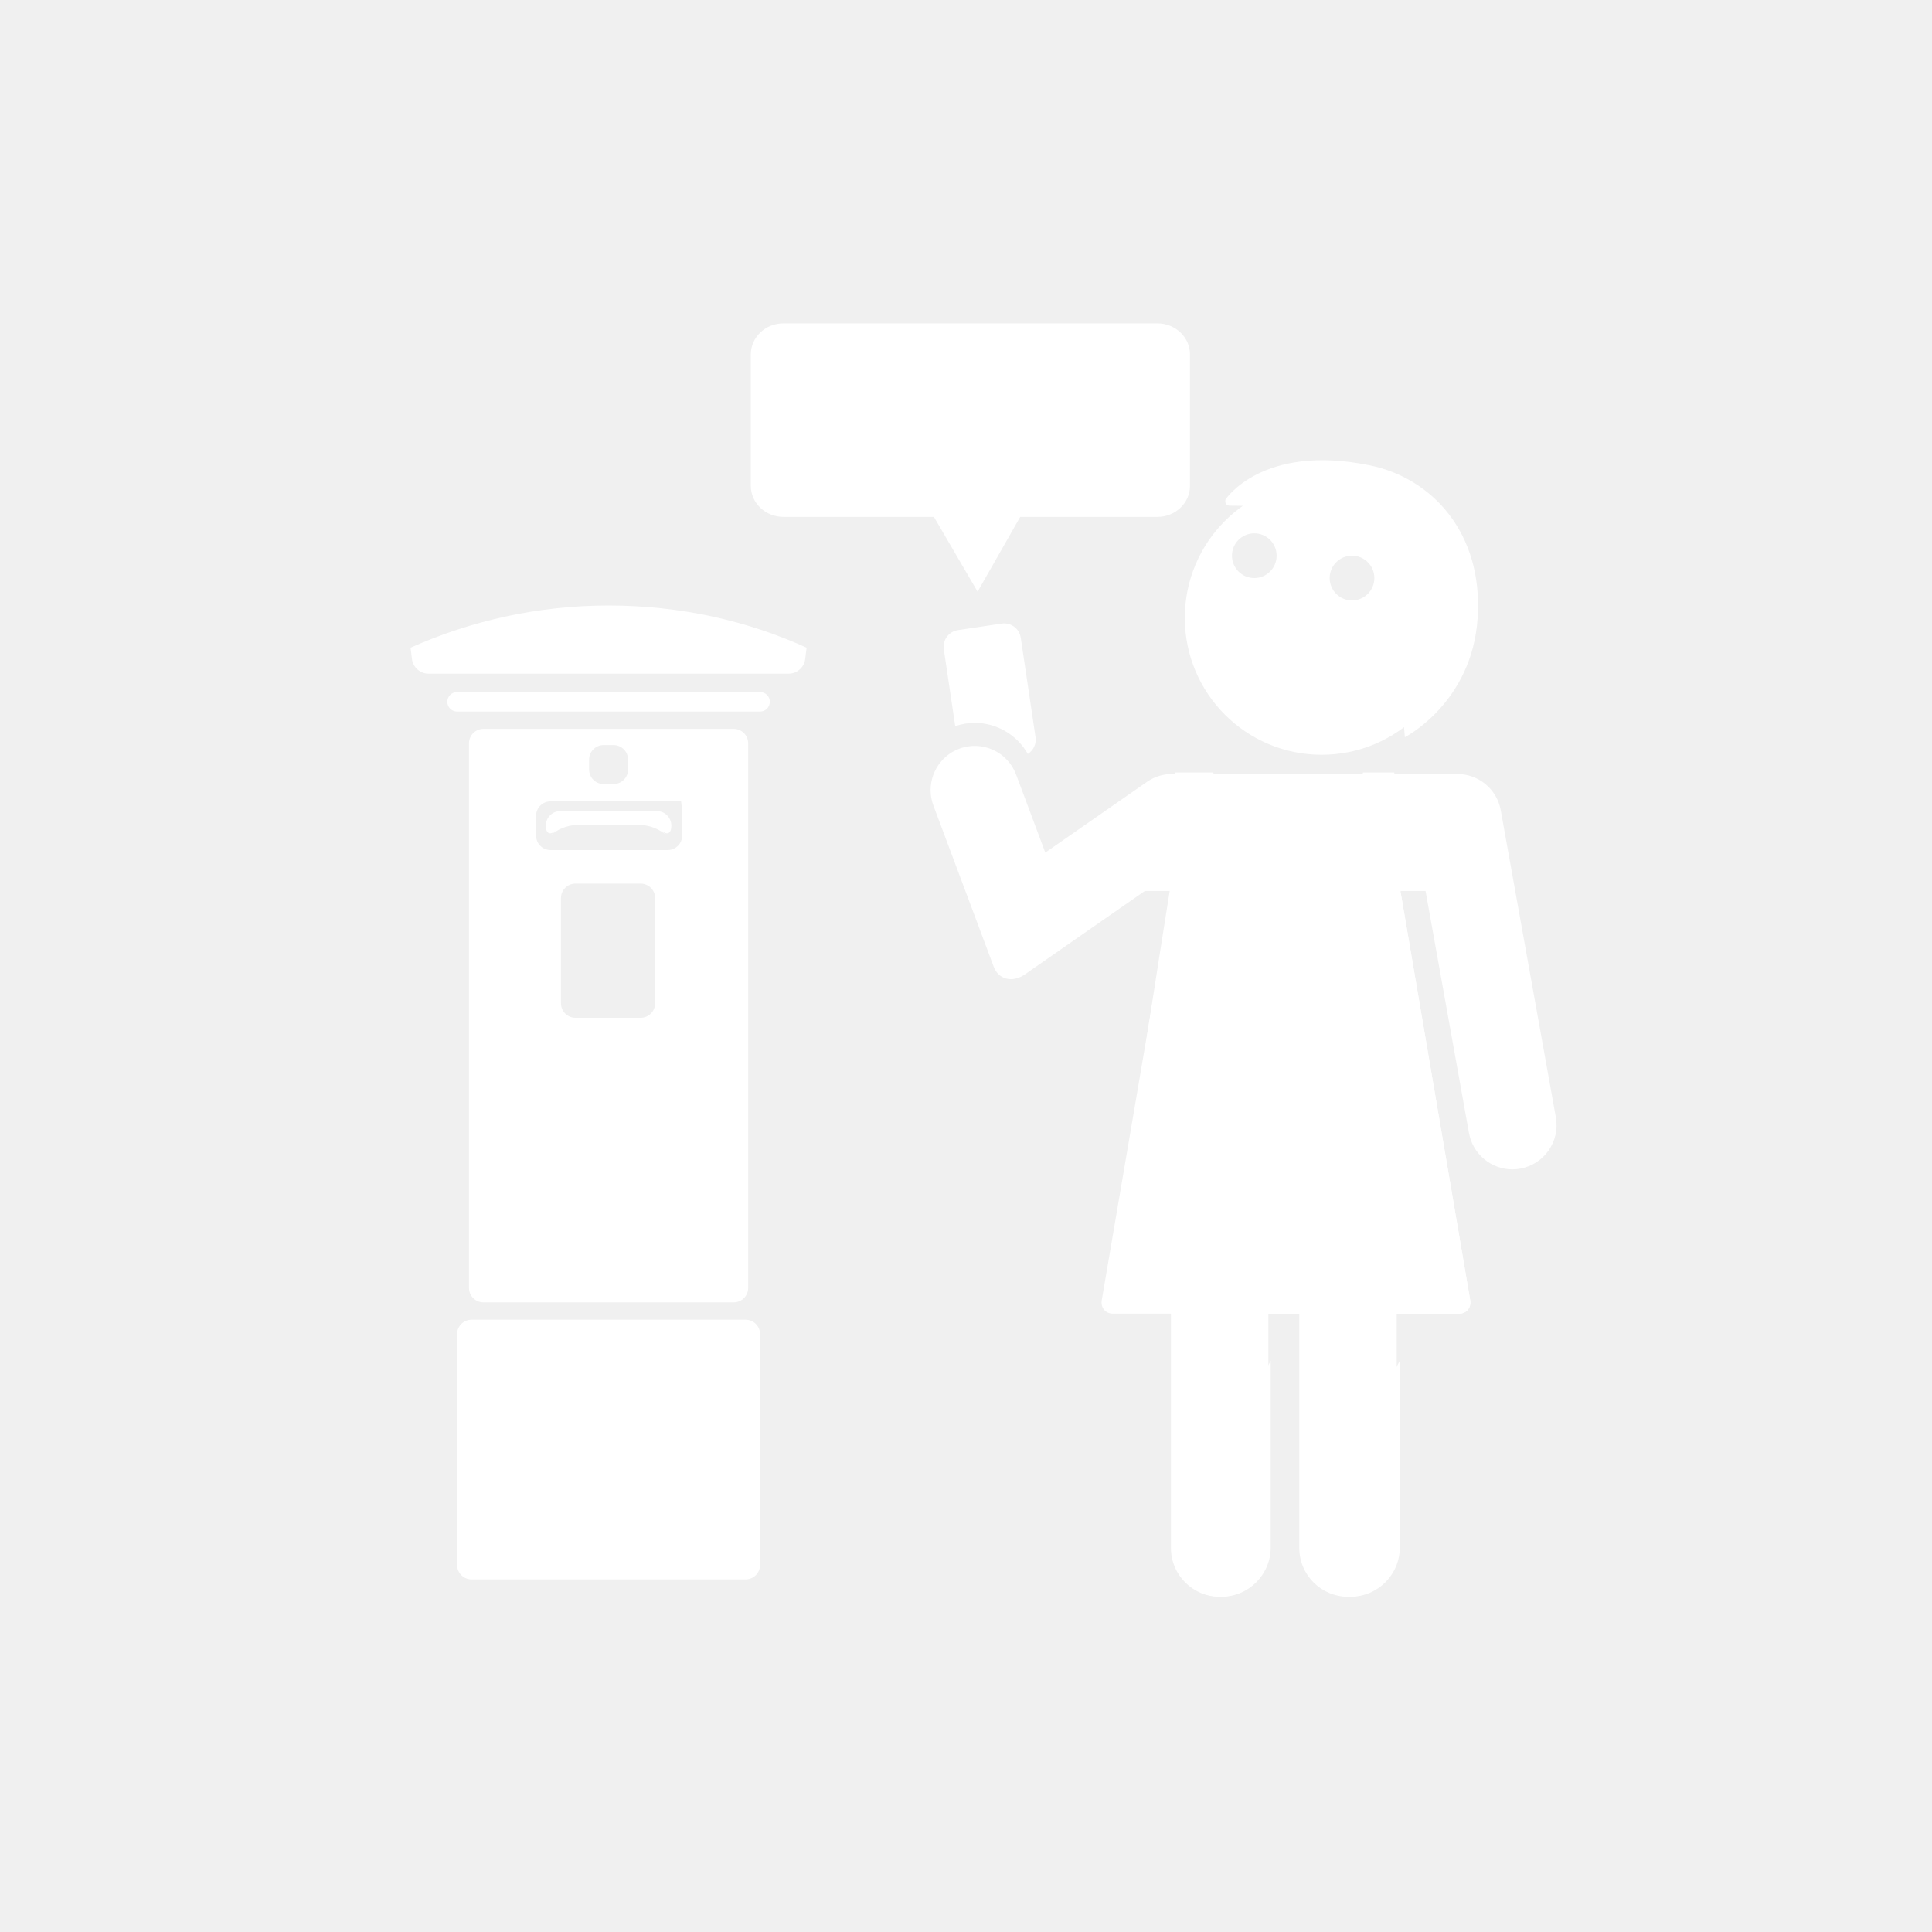
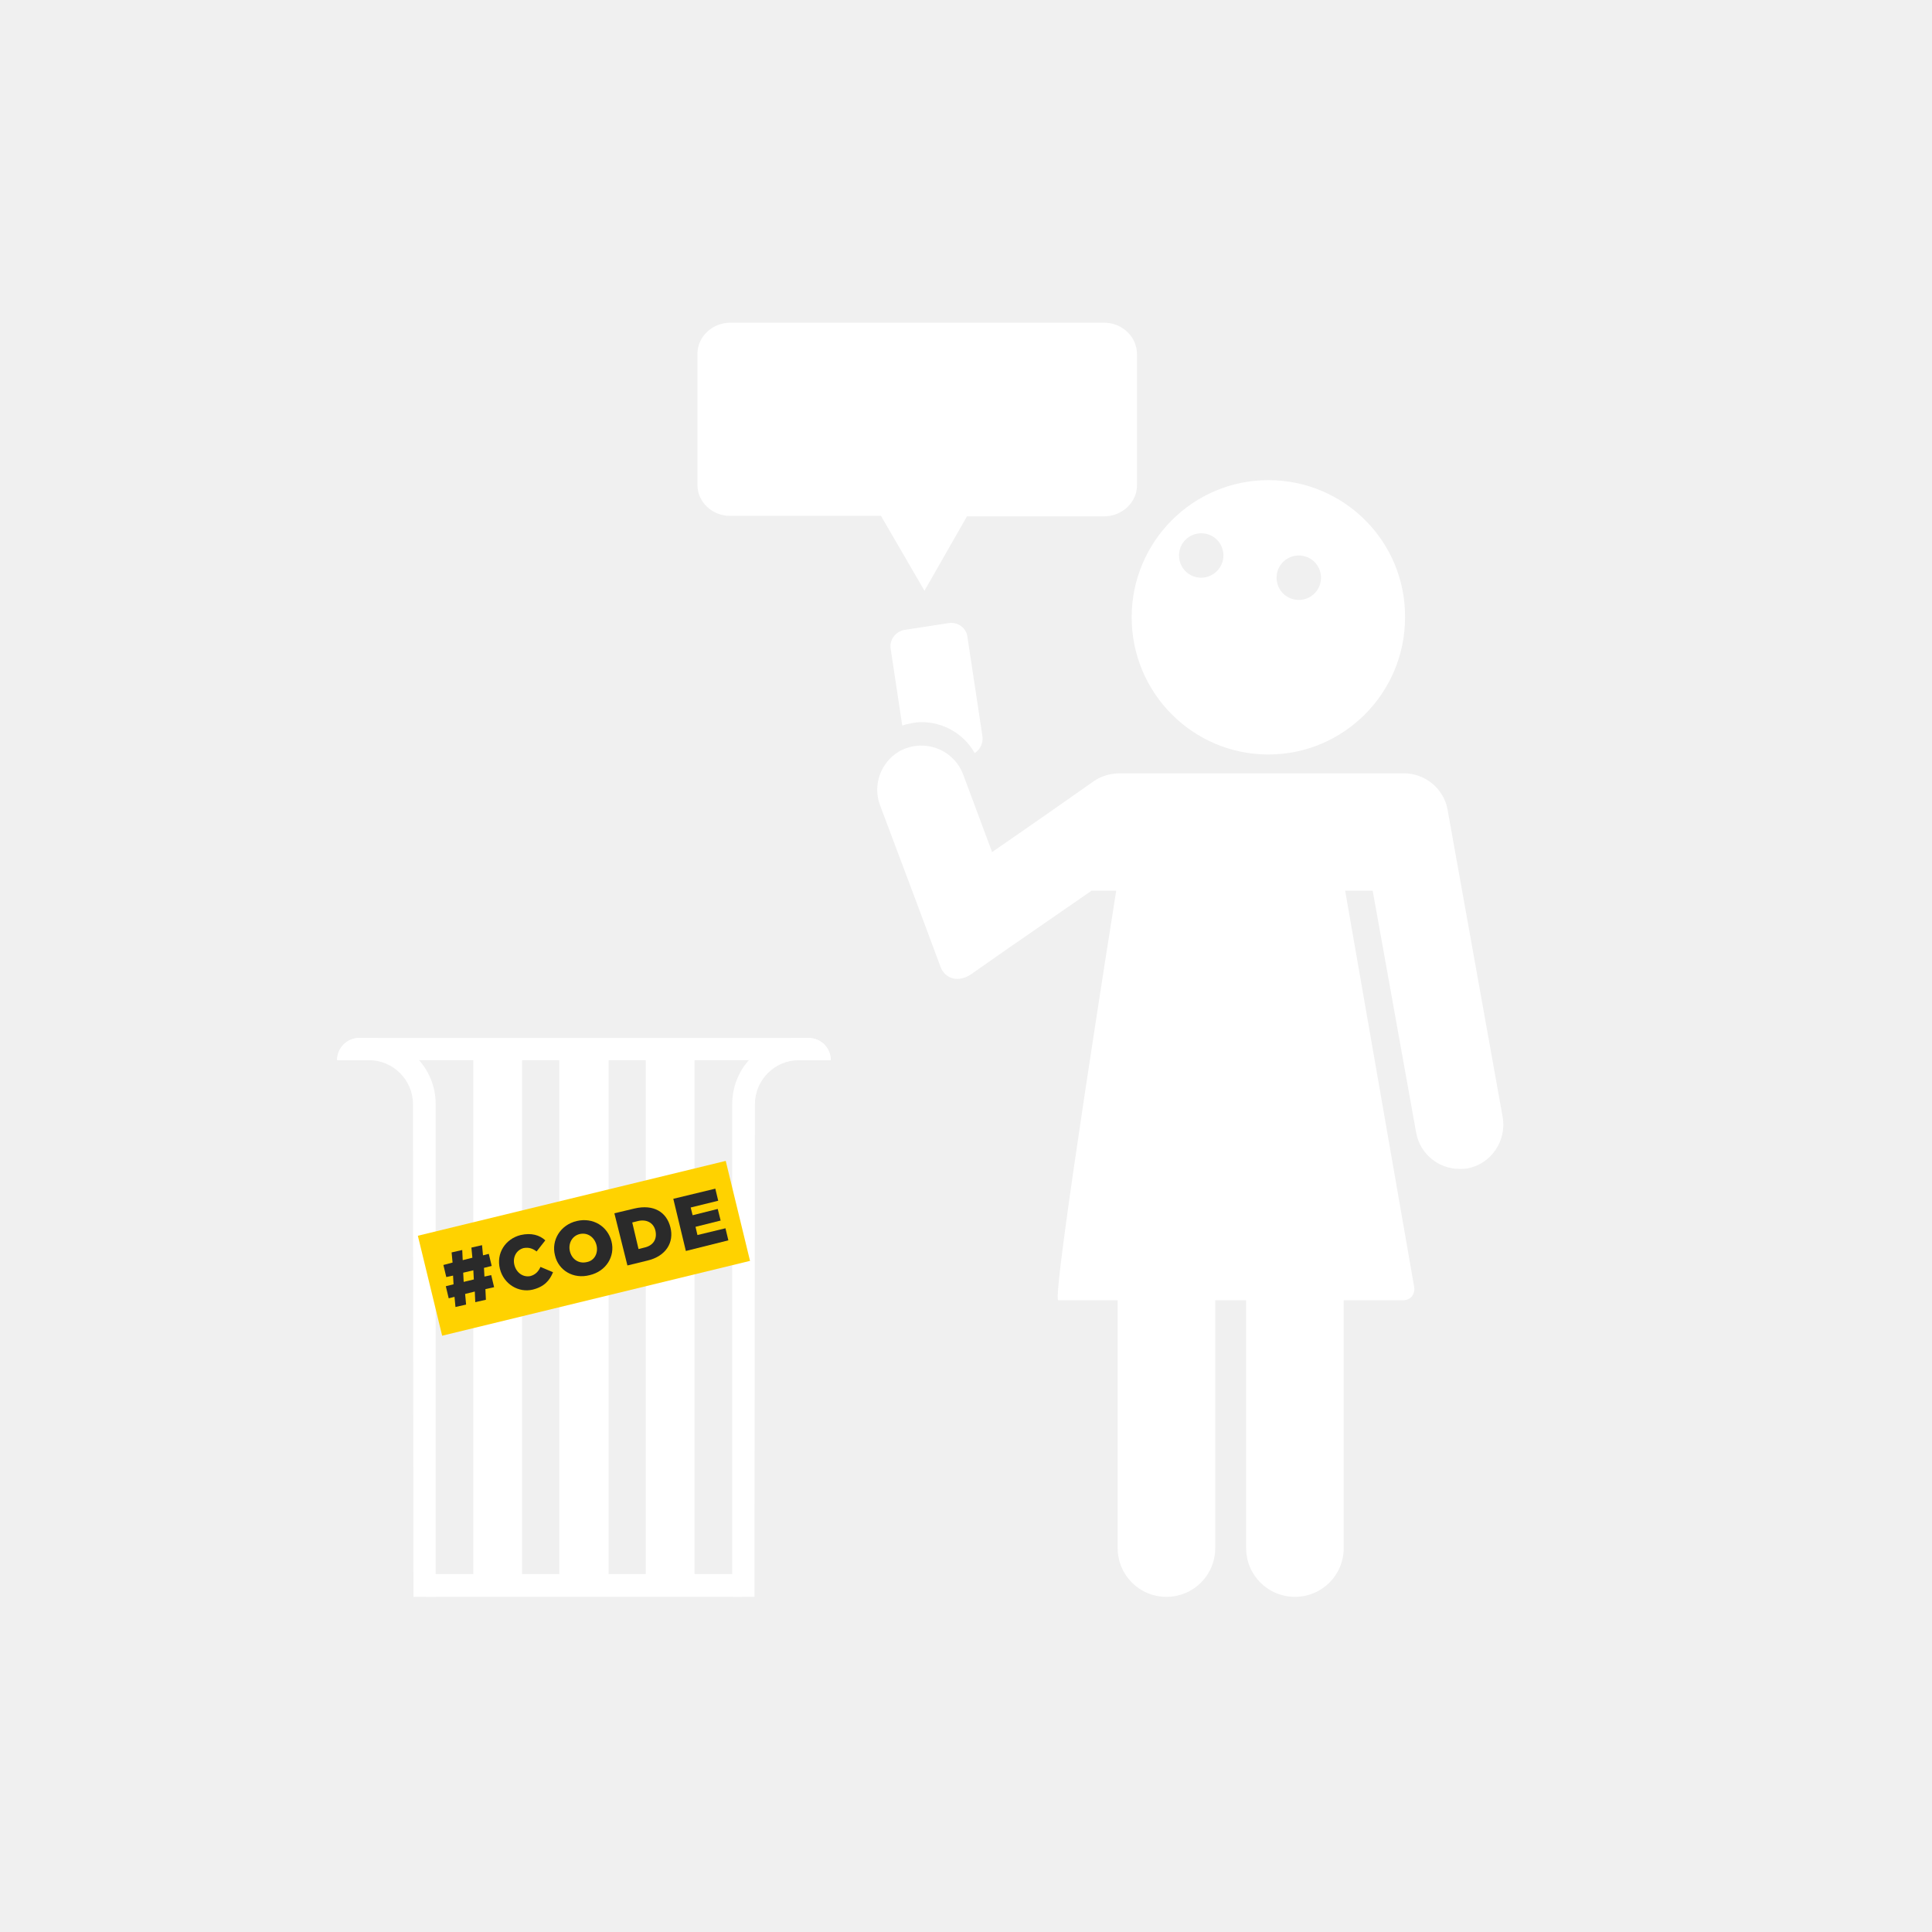
- <svg xmlns="http://www.w3.org/2000/svg" width="400px" height="400px" viewBox="0 0 400 400" version="1.1">
-   <defs />
-   <g id="Page-1" stroke="none" stroke-width="1" fill="none" fill-rule="evenodd">
-     <g id="process-3" fill="#FFFFFF">
-       <g id="Group-Copy-2" transform="translate(85, 125)">
-         <path d="M69.362,148.23 C71.021,148.23 72.366,149.572 72.366,151.236 L72.366,198.994 C72.366,200.654 71.027,202 69.362,202 L12.638,202 C10.979,202 9.634,200.657 9.634,198.994 L9.634,151.236 C9.634,149.575 10.973,148.23 12.638,148.23 L69.362,148.23 Z M9.634,18.284 C8.514,18.284 7.617,19.18 7.617,20.301 C7.617,21.421 8.514,22.317 9.634,22.317 L72.366,22.317 C73.486,22.317 74.383,21.421 74.383,20.301 C74.383,19.18 73.486,18.284 72.366,18.284 L9.634,18.284 Z M0,9.098 L0.301,11.504 C0.506,13.145 2.021,14.475 3.663,14.475 L78.337,14.475 C79.989,14.475 81.494,13.146 81.699,11.504 L82,9.098 C69.678,3.497 55.787,0.361 41,0.361 C26.437,0.361 12.546,3.497 0,9.098 Z M69.902,141.65 C69.902,143.304 68.558,144.645 66.895,144.645 L15.105,144.645 C13.444,144.645 12.098,143.311 12.098,141.65 L12.098,28.896 C12.098,27.242 13.442,25.902 15.105,25.902 L66.895,25.902 C68.556,25.902 69.902,27.235 69.902,28.896 L69.902,141.65 Z M42.029,37.328 C43.688,37.328 45.033,35.978 45.033,34.325 L45.033,32.266 C45.033,30.607 43.683,29.262 42.029,29.262 L39.971,29.262 C38.312,29.262 36.967,30.612 36.967,32.266 L36.967,34.325 C36.967,35.983 38.317,37.328 39.971,37.328 L42.029,37.328 Z M34.145,57.94 C32.487,57.94 31.142,59.28 31.142,60.939 L31.142,82.722 C31.142,84.378 32.482,85.721 34.145,85.721 L47.631,85.721 C49.289,85.721 50.634,84.381 50.634,82.722 L50.634,60.939 C50.634,59.283 49.294,57.94 47.631,57.94 L34.145,57.94 Z M56.235,40.913 C56.111,40.913 54.663,40.913 53.009,40.913 L28.991,40.913 C27.333,40.913 25.989,42.251 25.989,43.91 L25.989,47.997 C25.989,49.652 27.328,50.995 28.986,50.995 L53.238,50.995 C54.893,50.995 56.235,49.656 56.235,47.997 L56.235,43.91 C56.235,42.255 56.011,40.913 56.011,40.913 L56.235,40.913 Z M51.868,46.851 C53.042,48.026 53.995,47.636 53.995,45.971 L53.995,45.936 C53.995,44.275 52.652,42.929 50.988,42.929 L31.012,42.929 C29.352,42.929 28.005,44.271 28.005,45.936 L28.005,45.971 C28.005,47.632 28.955,48.029 30.132,46.851 L29.015,47.968 C30.19,46.794 32.482,45.842 34.136,45.842 L47.864,45.842 C49.517,45.842 51.808,46.791 52.985,47.968 L51.868,46.851 Z" id="Shape" />
-       </g>
+ <svg xmlns="http://www.w3.org/2000/svg" version="1.1" id="Layer_1" x="0px" y="0px" viewBox="0 0 400 400" style="enable-background:new 0 0 400 400;" xml:space="preserve">
+   <style type="text/css">
+ 	.st0{fill:#FFFFFF;}
+ 	.st1{fill:#FFD200;}
+ 	.st2{display:none;fill:#2A2A2A;}
+ 	.st3{font-family:'GothamHTF-Black';}
+ 	.st4{font-size:15.902px;}
+ 	.st5{fill:#2A2A2A;}
+ </style>
+   <g id="Page-1_1_">
+     <g id="process-3">
      <g id="Page-1" transform="translate(155, 66)">
        <g id="Group-31" transform="translate(0, 0.00855)">
-           <path d="M167.122,165.328 L155.716,101.76 C154.921,97.319 151.044,94.217 146.691,94.24 L146.691,94.227 L87.888,94.227 L87.888,94.244 C86.014,94.199 84.117,94.717 82.463,95.867 L72.735,102.636 L64.273,108.522 L61.416,110.514 L55.376,94.365 C53.604,89.634 48.34,87.235 43.609,89.006 C43.086,89.201 42.597,89.439 42.139,89.708 C38.406,91.928 36.679,96.57 38.253,100.78 L45.933,121.287 L50.745,134.168 L50.75,134.172 C51.688,136.664 54.478,137.623 57.25,135.693 L57.255,135.689 L57.26,135.685 L64.301,130.787 L64.305,130.783 L82.027,118.458 L87.171,118.458 C87.171,118.458 73.631,203.215 75.138,203.215 L87.43,203.215 L87.43,254.477 C87.43,260.054 91.943,264.575 97.518,264.575 C103.092,264.575 107.605,260.054 107.605,254.477 L107.605,203.215 L114.004,203.215 L114.004,254.477 C114.004,260.054 118.522,264.575 124.093,264.575 C129.666,264.575 134.177,260.054 134.177,254.477 L134.177,203.215 L146.481,203.215 C147.985,203.215 149.005,202.001 148.743,200.515 L134.443,118.458 L140.145,118.458 L149.134,168.558 C149.927,172.985 153.776,176.092 158.115,176.092 C158.656,176.092 159.199,176.045 159.739,175.946 C164.713,175.053 168.015,170.299 167.122,165.328" id="Fill-22" />
-           <path d="M52.39,63.096 L43.323,64.449 C41.439,64.729 40.12,66.506 40.399,68.393 L42.773,84.336 C44.083,83.889 45.442,83.656 46.816,83.656 C51.389,83.656 55.593,86.174 57.801,90.089 C58.934,89.376 59.605,88.04 59.401,86.636 L56.333,66.022 C56.055,64.13 54.276,62.816 52.39,63.096" id="Fill-23" />
-           <path d="M118.636,33.541 C102.989,33.541 90.302,46.237 90.302,61.9 C90.302,77.565 102.989,90.261 118.636,90.261 C134.286,90.261 146.969,77.565 146.969,61.9 C146.969,46.237 134.286,33.541 118.636,33.541 M104.687,53.67 C102.133,53.67 100.063,51.595 100.063,49.036 C100.063,46.48 102.133,44.407 104.687,44.407 C107.245,44.407 109.313,46.48 109.313,49.036 C109.313,51.595 107.245,53.67 104.687,53.67 M124.921,58.301 C122.365,58.301 120.295,56.23 120.295,53.67 C120.295,51.111 122.365,49.036 124.921,49.036 C127.479,49.036 129.545,51.111 129.545,53.67 C129.545,56.23 127.479,58.301 124.921,58.301" id="Fill-24" />
-           <path d="M84.617,0.942 L7.204,0.942 C3.473,0.942 0.448,3.815 0.448,7.357 L0.448,34.592 C0.448,38.134 3.473,41.005 7.204,41.005 L38.357,41.005 L47.401,56.491 L56.222,41.005 L84.617,41.005 C88.347,41.005 91.373,38.134 91.373,34.592 L91.373,7.357 C91.373,3.815 88.347,0.942 84.617,0.942" id="Fill-25" />
-           <path d="M133.673,93.924 L127.204,93.924 C127.204,93.924 124.772,104.075 112.611,104.075 C100.451,104.075 96.156,93.924 96.156,93.924 L88.207,93.924 L88.207,93.94 L87.486,118.83 L73.105,203.189 C72.844,204.716 73.87,205.969 75.383,205.969 L87.747,205.969 L108.031,205.969 L114.462,205.969 L134.746,205.969 L147.109,205.969 C148.623,205.969 149.649,204.716 149.388,203.189 L135.005,118.83 L133.673,93.924 Z" id="Fill-26" />
-           <path d="M98.722,37.412 C98.722,37.412 98.401,38.682 99.679,38.686 C106.882,38.708 131.225,39.524 137.17,49.391 C145.291,62.869 139.029,76.574 135.233,79.336 L135.865,86.619 C135.865,86.619 149.784,79.537 150.933,61.901 C152.082,44.265 141.415,32.953 128.589,30.331 C106.284,25.771 98.722,37.412 98.722,37.412" id="Fill-27" />
-           <path d="M90.433,205.969 L108.032,205.969 L114.462,205.969 L134.746,205.969 L147.109,205.969 C148.623,205.969 149.649,204.716 149.387,203.189 L135.006,118.83 L90.433,205.969 Z" id="Fill-28" />
-           <path d="M124.612,264.575 L124.612,264.575 C130.249,264.575 134.818,260.002 134.818,254.36 L134.818,215.716 L114.406,254.36 C114.406,260.002 118.975,264.575 124.612,264.575" id="Fill-29" />
-           <path d="M97.881,264.575 L97.881,264.575 C103.518,264.575 108.087,260.002 108.087,254.36 L108.087,215.716 L87.674,254.36 C87.674,260.002 92.243,264.575 97.881,264.575" id="Fill-30" />
+           <path id="Fill-22" class="st0" d="M156.1,165.2l-11.4-63.6c-0.8-4.4-4.7-7.5-9-7.5l0,0H76.9l0,0c-1.9,0-3.8,0.5-5.4,1.6      l-9.7,6.8l-8.5,5.9l-2.9,2l-6-16.1c-1.8-4.7-7-7.1-11.8-5.4c-0.5,0.2-1,0.4-1.5,0.7c-3.7,2.2-5.5,6.9-3.9,11.1l7.7,20.5      l4.8,12.9l0,0c0.9,2.5,3.7,3.5,6.5,1.5l0,0l0,0l7-4.9l0,0L71,118.4h5.1c0,0-13.5,84.8-12,84.8h12.3v51.3      c0,5.6,4.5,10.1,10.1,10.1s10.1-4.5,10.1-10.1v-51.3h6.4v51.3c0,5.6,4.5,10.1,10.1,10.1s10.1-4.5,10.1-10.1v-51.3h12.3      c1.5,0,2.5-1.2,2.3-2.7l-14.3-82.1h5.7l9,50.1c0.8,4.4,4.6,7.5,9,7.5c0.5,0,1.1,0,1.6-0.1C153.7,175,157,170.2,156.1,165.2" />
+           <path id="Fill-23" class="st0" d="M41.4,63l-9.1,1.4c-1.9,0.3-3.2,2.1-2.9,3.9l2.4,15.9c1.3-0.4,2.7-0.7,4-0.7      c4.6,0,8.8,2.5,11,6.4c1.1-0.7,1.8-2,1.6-3.5l-3.1-20.5C45.1,64,43.3,62.7,41.4,63" />
+           <path id="Fill-24" class="st0" d="M107.6,33.4c-15.6,0-28.3,12.7-28.3,28.4S92,90.2,107.6,90.2s28.3-12.7,28.3-28.4      C136,46.1,123.3,33.4,107.6,33.4 M93.7,53.6c-2.6,0-4.6-2.1-4.6-4.6c0-2.6,2.1-4.6,4.6-4.6c2.6,0,4.6,2.1,4.6,4.6      C98.3,51.5,96.2,53.6,93.7,53.6 M113.9,58.2c-2.6,0-4.6-2.1-4.6-4.6c0-2.6,2.1-4.6,4.6-4.6c2.6,0,4.6,2.1,4.6,4.6      S116.5,58.2,113.9,58.2" />
+           <path id="Fill-25" class="st0" d="M73.6,0.8H-3.8c-3.7,0-6.8,2.9-6.8,6.4v27.2c0,3.5,3,6.4,6.8,6.4h31.2l9,15.5l8.8-15.4h28.4      c3.7,0,6.8-2.9,6.8-6.4V7.3C80.4,3.7,77.3,0.8,73.6,0.8" />
        </g>
      </g>
    </g>
  </g>
+   <g id="process-2_4_">
+     <g>
+       <rect x="88.1" y="256.1" class="st0" width="65.5" height="4.7" />
+       <rect x="88.1" y="325.9" class="st0" width="65.5" height="4.7" />
+       <path class="st0" d="M156.2,330.6h-4.6v-102c0-7.6,6.1-13.7,13.7-13.7h2.1c2.5,0,4.6,2,4.6,4.6l0,0h-6.6c-5,0-9.1,4.1-9.1,9.1    L156.2,330.6L156.2,330.6z" />
+       <rect x="133.7" y="217.5" class="st0" width="10.1" height="111.1" />
+       <path class="st0" d="M85.6,330.6h4.6v-102c0-7.6-6.1-13.7-13.7-13.7h-2.1c-2.5,0-4.6,2-4.6,4.6l0,0h6.6c5,0,9.1,4.1,9.1,9.1    L85.6,330.6L85.6,330.6z" />
+       <rect x="115.8" y="217.5" class="st0" width="10.2" height="111.1" />
+       <rect x="98" y="217.5" class="st0" width="10.1" height="111.1" />
+       <path class="st0" d="M69.8,219.5L69.8,219.5c0-2.5,2-4.6,4.6-4.6h46.5h46.5c2.5,0,4.6,2,4.6,4.6l0,0h-51.1H69.8z" />
+     </g>
+   </g>
+   <g id="_x33__1_">
+     <rect x="88.1" y="247.8" transform="matrix(0.9717 -0.2362 0.2362 0.9717 -57.6254 35.8699)" class="st1" width="65.6" height="21.3" />
+     <text id="text_3_" transform="matrix(0.9717 -0.2362 0.2362 0.9717 92.7687 270.9926)" class="st2 st3 st4">#CODE</text>
+     <g id="text_1_">
+       <path class="st5" d="M94.1,268.5l-1.2,0.3l-0.6-2.5l1.6-0.4l-0.1-1.8l-1.4,0.3l-0.6-2.5l1.9-0.5l-0.2-2.1l2.2-0.5l0.1,2.1l2-0.5    l-0.2-2.1l2.2-0.5l0.2,2.1l1.2-0.3l0.6,2.5l-1.6,0.4l0.1,1.8l1.4-0.3l0.6,2.5l-1.8,0.4l0.1,2.2l-2.2,0.5l-0.1-2.2l-2,0.5l0.2,2.2    l-2.2,0.5L94.1,268.5z M98.1,264.9L98,263l-2.1,0.5l0.1,1.9L98.1,264.9z" />
+       <path class="st5" d="M103.5,262.7L103.5,262.7c-0.8-3.2,1.1-6.2,4.3-7c2.2-0.5,3.9,0,5.1,1.1l-1.8,2.3c-0.8-0.6-1.6-0.9-2.7-0.7    c-1.5,0.4-2.3,1.9-1.9,3.5l0,0c0.4,1.6,1.8,2.6,3.3,2.3c1.1-0.3,1.7-1,2.1-1.9l2.6,1.1c-0.7,1.7-1.8,3-4.2,3.6    C107.4,267.7,104.3,265.9,103.5,262.7z" />
+       <path class="st5" d="M114.9,259.9L114.9,259.9c-0.8-3.1,1.1-6.3,4.5-7.1s6.4,1.1,7.2,4.2l0,0c0.8,3.1-1.1,6.2-4.5,7    C118.7,264.9,115.6,263,114.9,259.9z M123.5,257.8L123.5,257.8c-0.4-1.6-1.8-2.7-3.5-2.3c-1.6,0.4-2.4,2-2,3.6l0,0    c0.4,1.6,1.8,2.6,3.5,2.2C123.1,261,123.9,259.4,123.5,257.8z" />
+       <path class="st5" d="M127.2,251.2l4.2-1c3.9-0.9,6.6,0.7,7.4,3.9l0,0c0.8,3.1-0.9,6-4.8,6.9l-4.1,1L127.2,251.2z M133.4,258.3    c1.8-0.4,2.7-1.7,2.3-3.5l0,0c-0.4-1.7-1.9-2.4-3.6-2l-1.2,0.3l1.3,5.5L133.4,258.3z" />
+       <path class="st5" d="M139.4,248.2l8.7-2.1l0.6,2.5L143,250l0.4,1.6l5.2-1.3l0.6,2.4L144,254l0.4,1.7l5.8-1.4l0.6,2.5L142,259    L139.4,248.2z" />
+     </g>
+   </g>
</svg>
